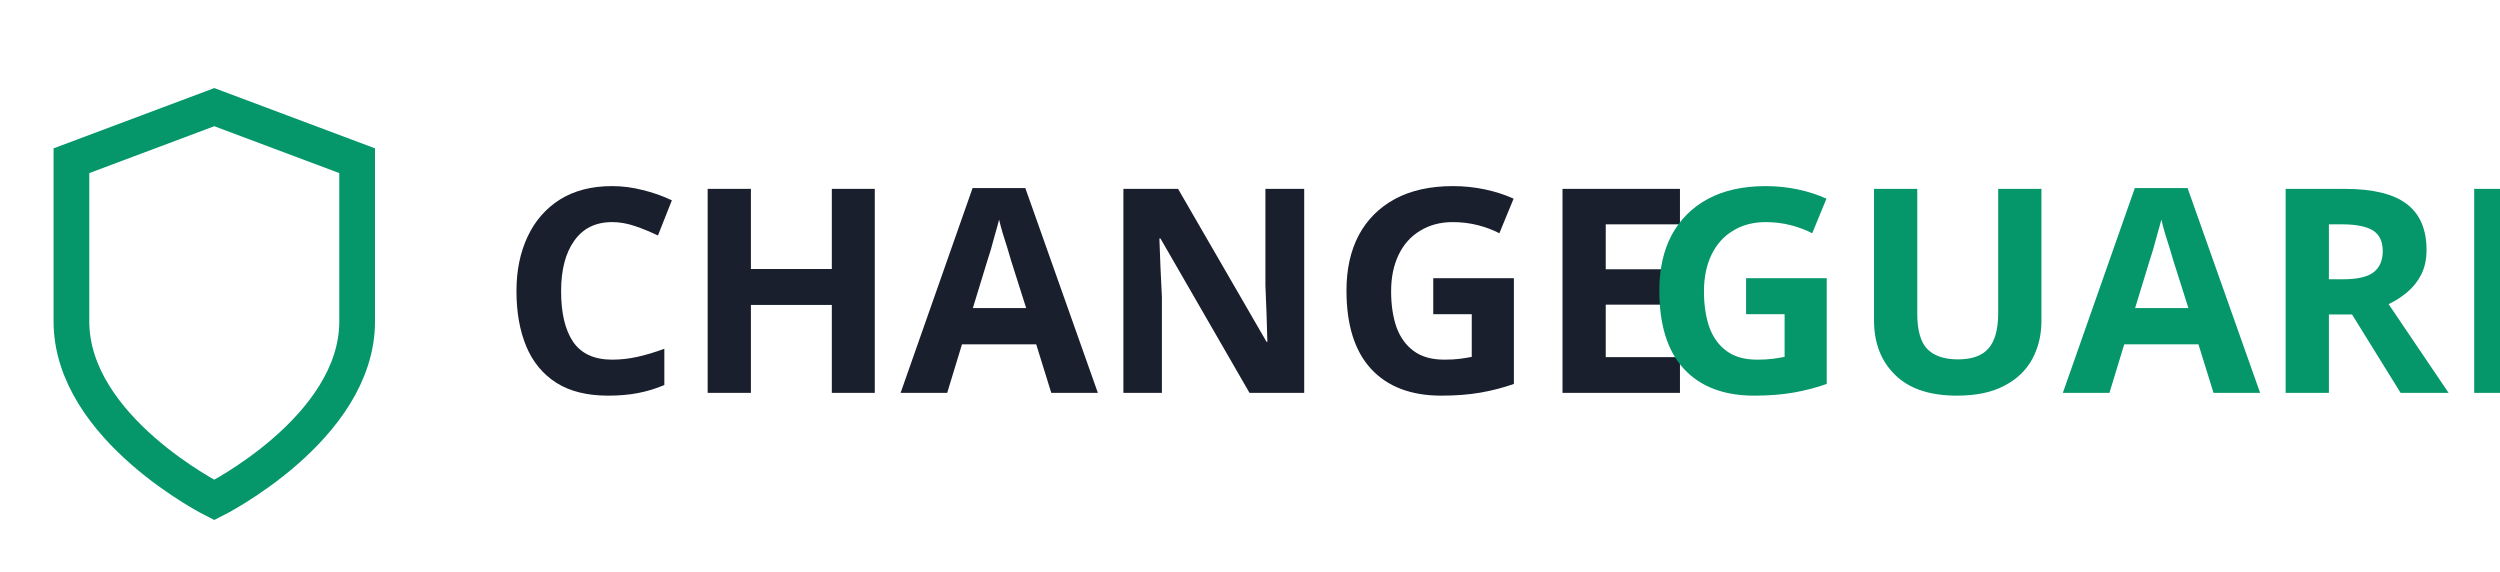
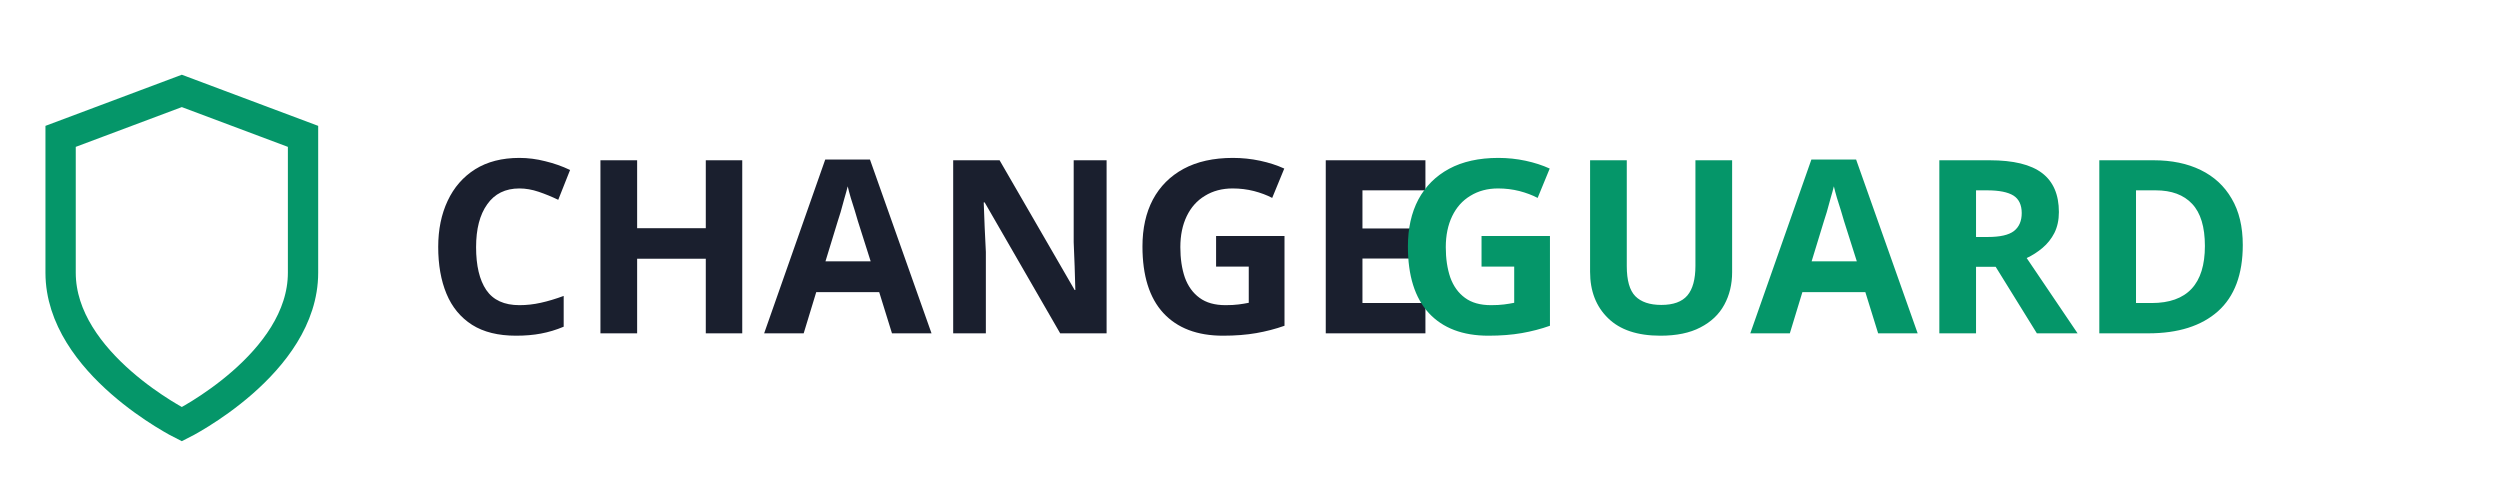
- <svg xmlns="http://www.w3.org/2000/svg" width="140" height="32" viewBox="0 0 140 32" fill="none">
+ <svg xmlns="http://www.w3.org/2000/svg" width="165" height="32" viewBox="0 0 165 32" fill="none">
  <path d="M12 28s8-4 8-10V9l-8-3-8 3v9c0 6 8 10 8 10z" stroke="#059669" stroke-width="2" fill="none" />
  <text x="28" y="22" font-family="system-ui, sans-serif" font-weight="800" font-size="16" fill="#1a1f2e">CHANGE</text>
  <text x="92" y="22" font-family="system-ui, sans-serif" font-weight="800" font-size="16" fill="#059669">GUARD</text>
</svg>
